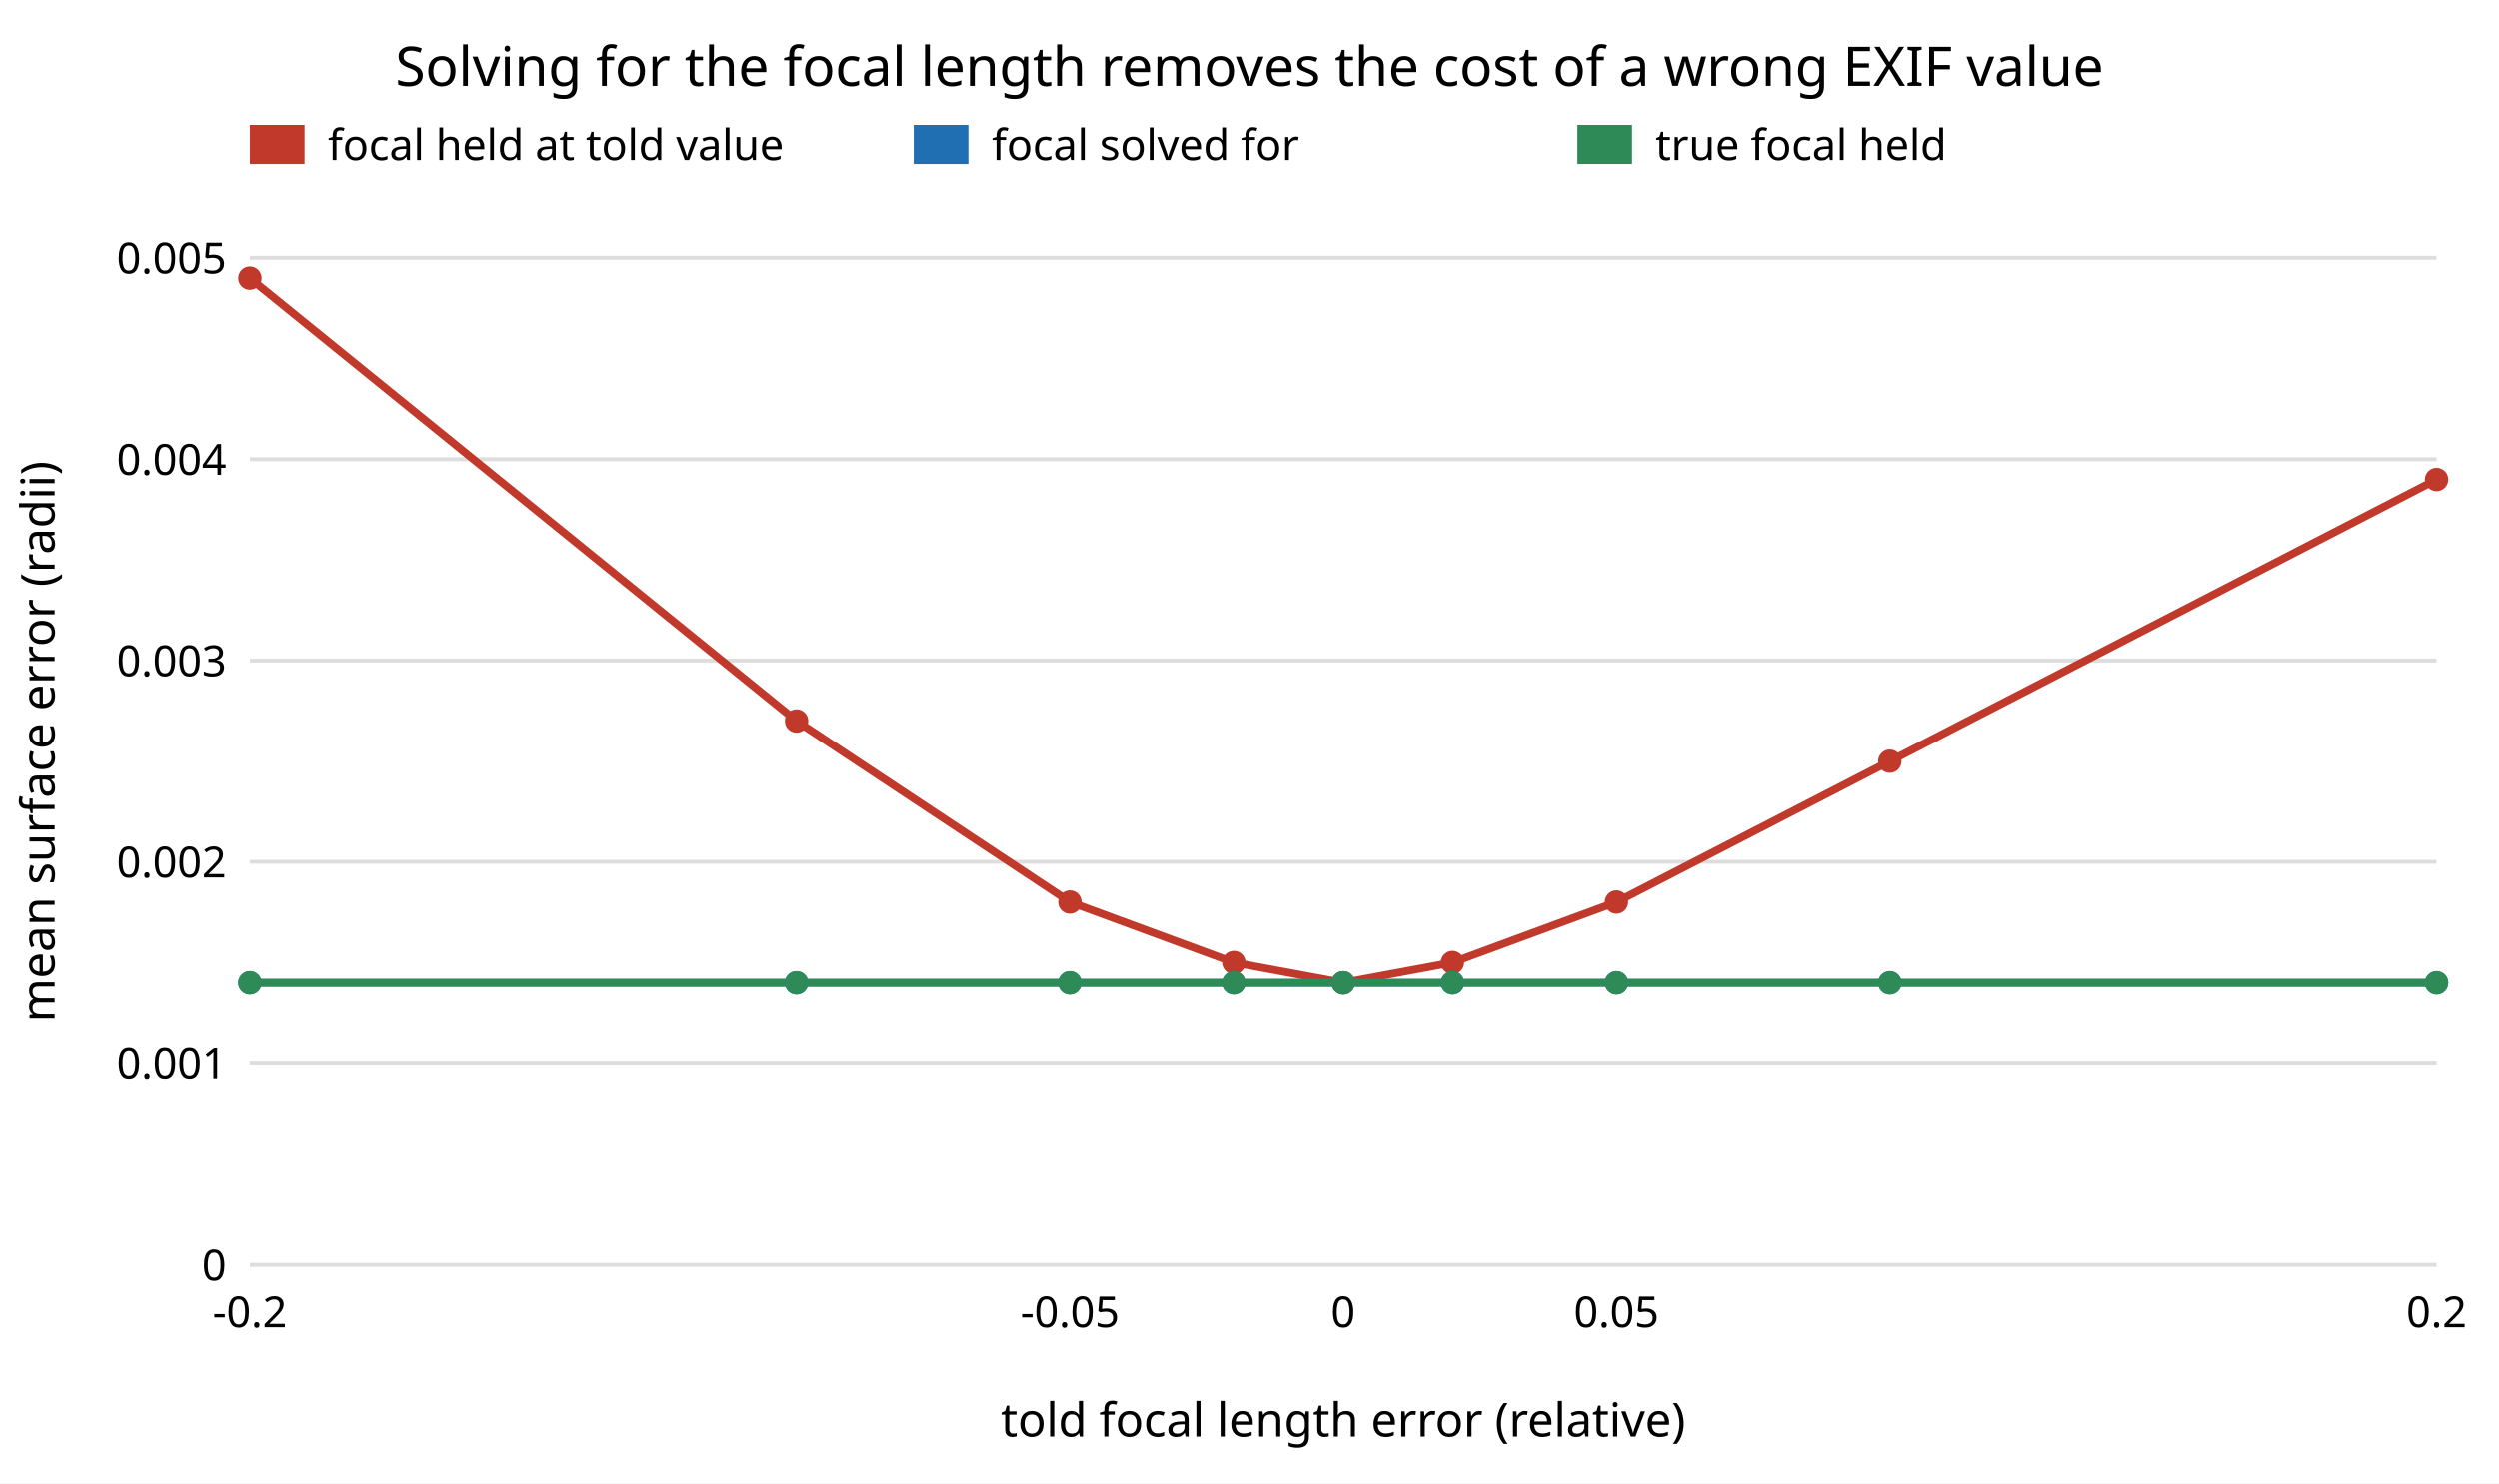
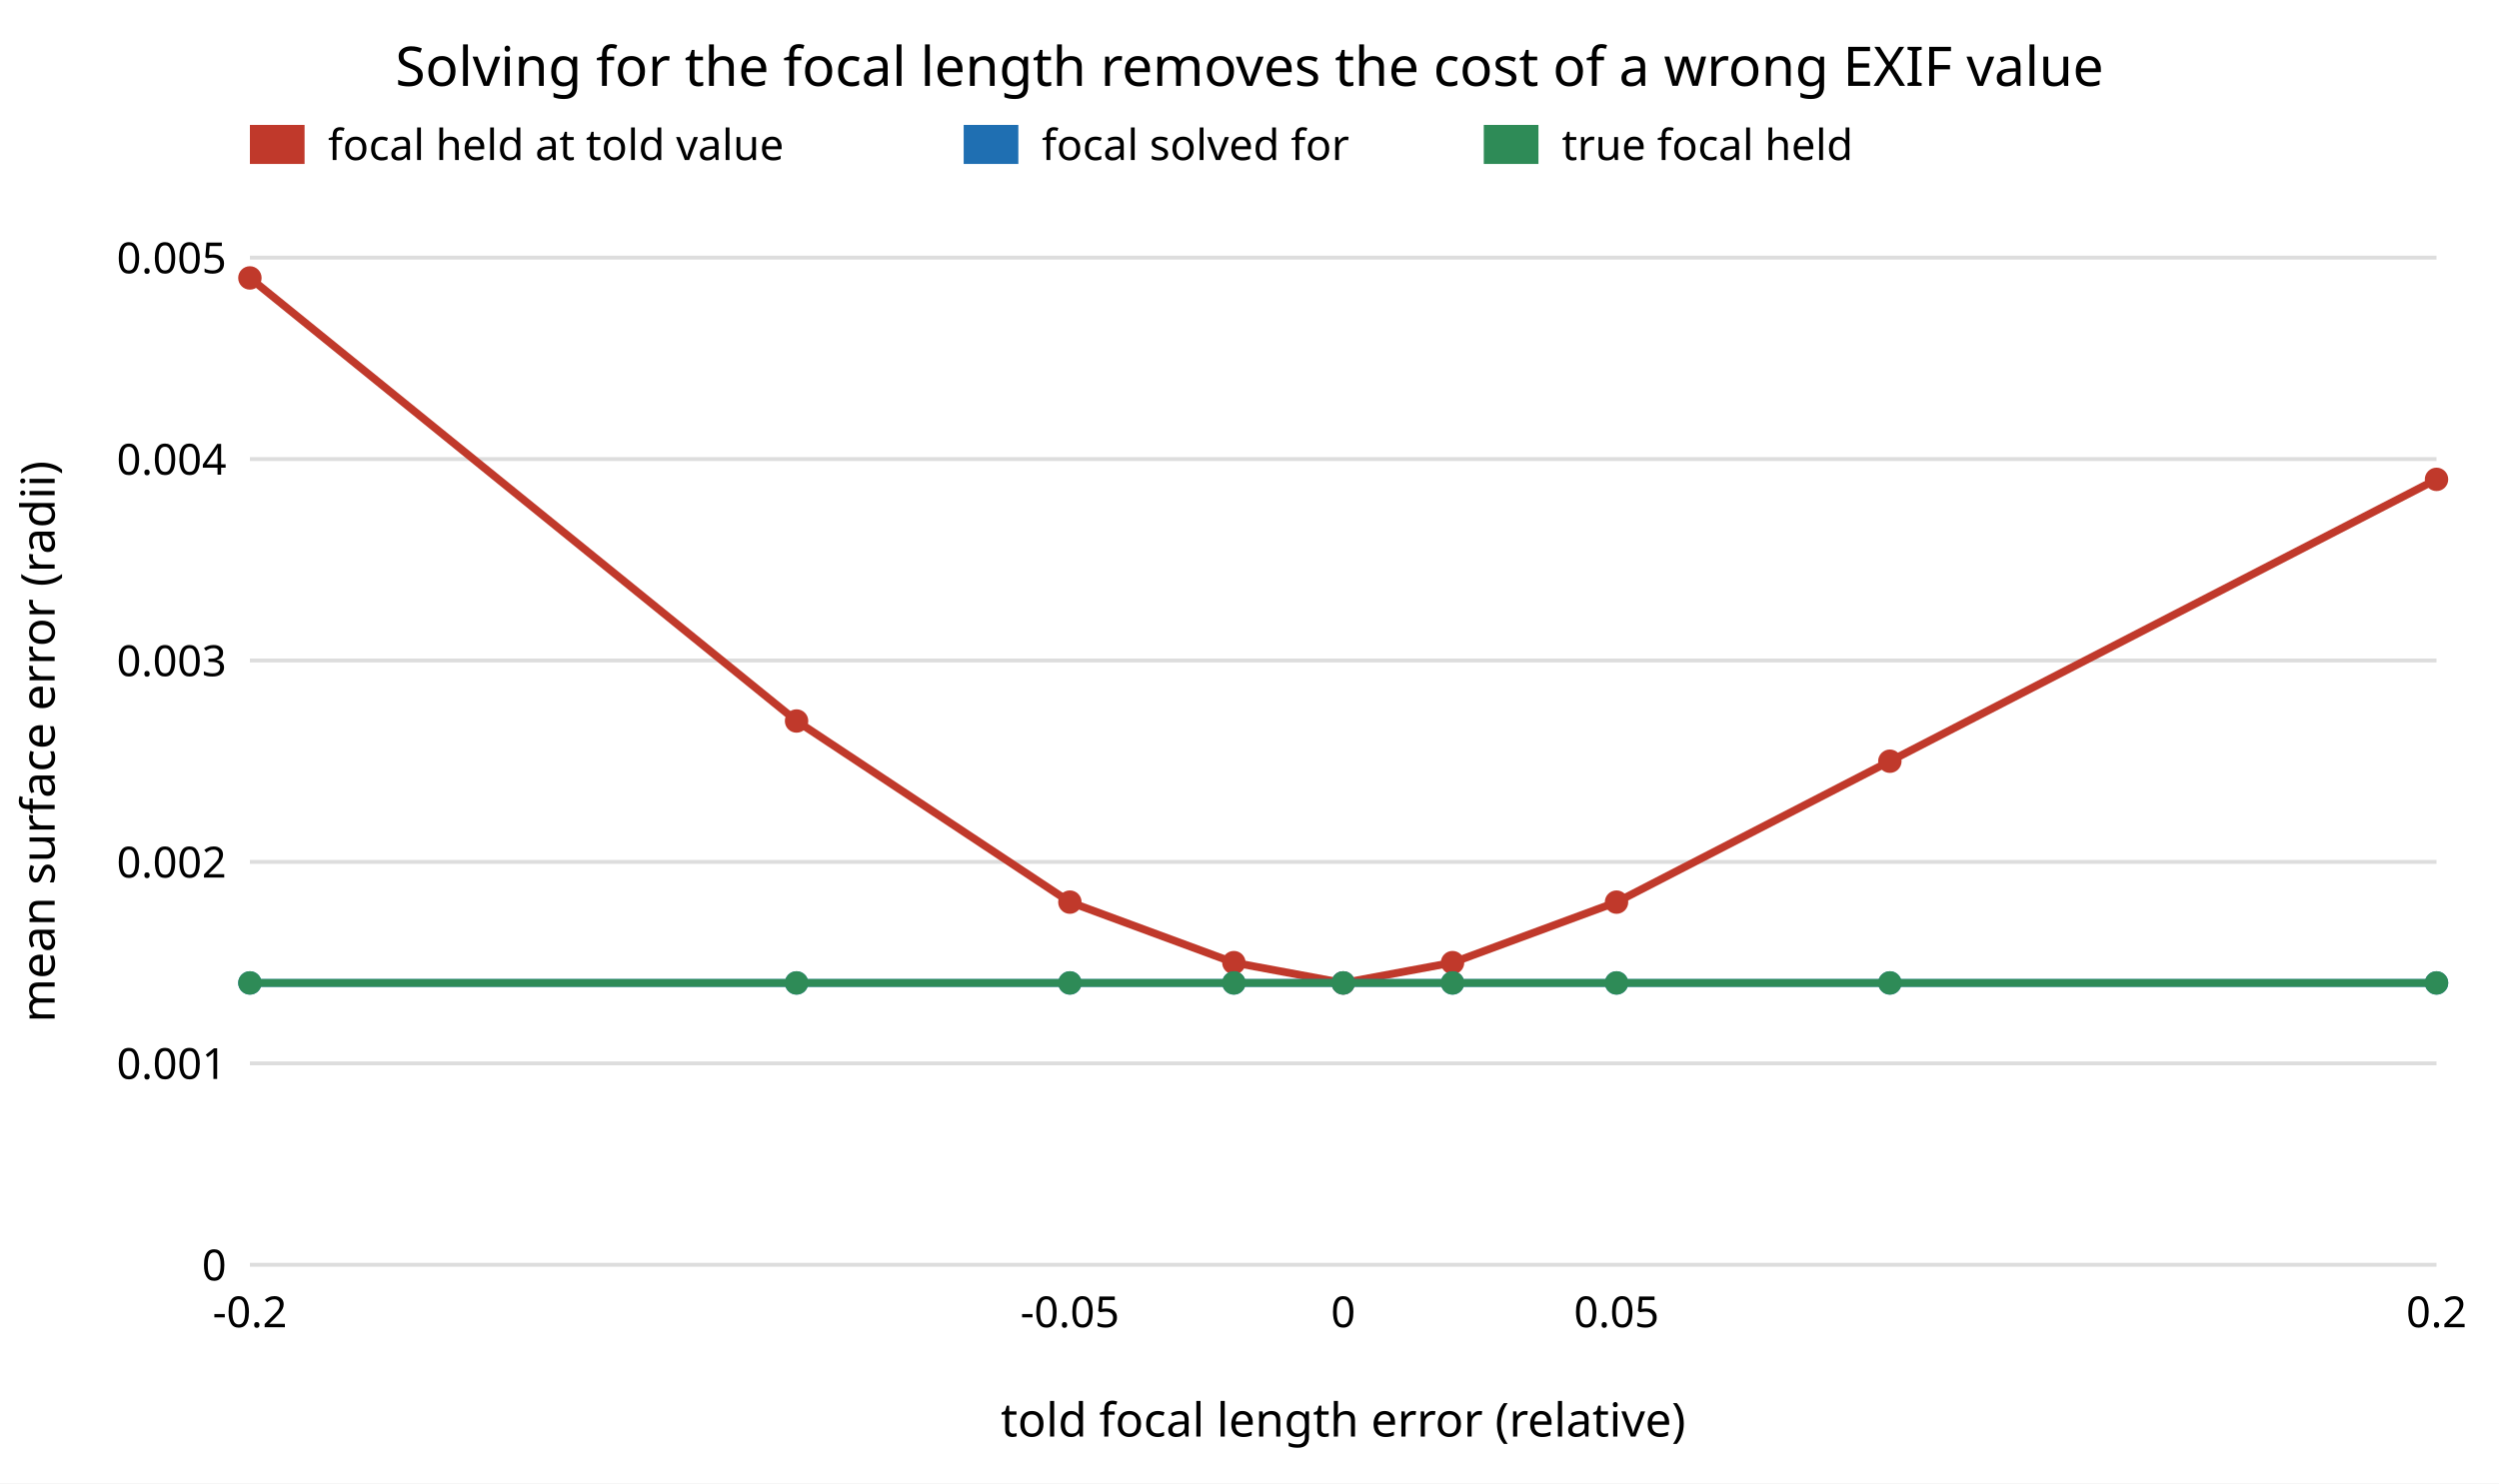
<svg xmlns="http://www.w3.org/2000/svg" viewBox="0 0 640 380" role="img" aria-label="Line plot of mean surface error against the relative error of the told focal length: with the focal fixed the error grows, with the focal solved for it stays at the true-intrinsics floor">
  <rect width="640" height="380" fill="#fff" />
  <text x="320.0" y="22" text-anchor="middle" font-family="sans-serif" font-size="14">Solving for the focal length removes the cost of a wrong EXIF value</text>
  <line x1="64" x2="624" y1="324.0" y2="324.0" stroke="#ddd" />
  <text x="58" y="328.0" text-anchor="end" font-family="sans-serif" font-size="11">0</text>
  <line x1="64" x2="624" y1="272.4" y2="272.4" stroke="#ddd" />
  <text x="58" y="276.4" text-anchor="end" font-family="sans-serif" font-size="11">0.001</text>
  <line x1="64" x2="624" y1="220.8" y2="220.8" stroke="#ddd" />
  <text x="58" y="224.8" text-anchor="end" font-family="sans-serif" font-size="11">0.002</text>
  <line x1="64" x2="624" y1="169.2" y2="169.2" stroke="#ddd" />
  <text x="58" y="173.2" text-anchor="end" font-family="sans-serif" font-size="11">0.003</text>
  <line x1="64" x2="624" y1="117.6" y2="117.6" stroke="#ddd" />
  <text x="58" y="121.6" text-anchor="end" font-family="sans-serif" font-size="11">0.004</text>
  <line x1="64" x2="624" y1="66.0" y2="66.0" stroke="#ddd" />
  <text x="58" y="70.0" text-anchor="end" font-family="sans-serif" font-size="11">0.005</text>
  <text x="64.0" y="340" text-anchor="middle" font-family="sans-serif" font-size="11">-0.2</text>
  <text x="274.0" y="340" text-anchor="middle" font-family="sans-serif" font-size="11">-0.05</text>
  <text x="344.0" y="340" text-anchor="middle" font-family="sans-serif" font-size="11">0</text>
  <text x="414.0" y="340" text-anchor="middle" font-family="sans-serif" font-size="11">0.05</text>
  <text x="624.0" y="340" text-anchor="middle" font-family="sans-serif" font-size="11">0.2</text>
  <text x="344.0" y="368" text-anchor="middle" font-family="sans-serif" font-size="12">told focal length error (relative)</text>
  <text x="14" y="190.0" text-anchor="middle" font-family="sans-serif" font-size="12" transform="rotate(-90 14 190.0)">mean surface error (radii)</text>
  <polyline points="64.0,71.2 204.0,184.7 274.0,231.1 316.0,246.6 344.0,251.8 372.0,246.6 414.0,231.1 484.0,195.0 624.0,122.8" fill="none" stroke="#c0392b" stroke-width="2" />
  <circle cx="64.0" cy="71.2" r="3" fill="#c0392b" />
  <circle cx="204.0" cy="184.7" r="3" fill="#c0392b" />
  <circle cx="274.0" cy="231.1" r="3" fill="#c0392b" />
  <circle cx="316.0" cy="246.6" r="3" fill="#c0392b" />
  <circle cx="344.0" cy="251.8" r="3" fill="#c0392b" />
  <circle cx="372.0" cy="246.6" r="3" fill="#c0392b" />
  <circle cx="414.0" cy="231.1" r="3" fill="#c0392b" />
  <circle cx="484.0" cy="195.0" r="3" fill="#c0392b" />
  <circle cx="624.0" cy="122.8" r="3" fill="#c0392b" />
  <rect x="64" y="32" width="14" height="10" fill="#c0392b" />
  <text x="84" y="41" font-family="sans-serif" font-size="11">focal held at told value</text>
  <polyline points="64.0,251.8 204.0,251.8 274.0,251.8 316.0,251.8 344.0,251.8 372.0,251.8 414.0,251.8 484.0,251.8 624.0,251.8" fill="none" stroke="#1f6fb2" stroke-width="2" />
  <circle cx="64.0" cy="251.8" r="3" fill="#1f6fb2" />
  <circle cx="204.0" cy="251.8" r="3" fill="#1f6fb2" />
  <circle cx="274.0" cy="251.8" r="3" fill="#1f6fb2" />
  <circle cx="316.0" cy="251.8" r="3" fill="#1f6fb2" />
  <circle cx="344.0" cy="251.8" r="3" fill="#1f6fb2" />
  <circle cx="372.0" cy="251.8" r="3" fill="#1f6fb2" />
  <circle cx="414.0" cy="251.8" r="3" fill="#1f6fb2" />
  <circle cx="484.0" cy="251.8" r="3" fill="#1f6fb2" />
  <circle cx="624.0" cy="251.8" r="3" fill="#1f6fb2" />
-   <rect x="234" y="32" width="14" height="10" fill="#1f6fb2" />
-   <text x="254" y="41" font-family="sans-serif" font-size="11">focal solved for</text>
+   <rect x="246.8" y="32" width="14" height="10" fill="#1f6fb2" />
+   <text x="266.8" y="41" font-family="sans-serif" font-size="11">focal solved for</text>
  <polyline points="64.0,251.8 204.0,251.8 274.0,251.8 316.0,251.8 344.0,251.8 372.0,251.8 414.0,251.8 484.0,251.8 624.0,251.8" fill="none" stroke="#2e8b57" stroke-width="2" />
  <circle cx="64.0" cy="251.8" r="3" fill="#2e8b57" />
  <circle cx="204.0" cy="251.8" r="3" fill="#2e8b57" />
  <circle cx="274.0" cy="251.8" r="3" fill="#2e8b57" />
  <circle cx="316.0" cy="251.8" r="3" fill="#2e8b57" />
  <circle cx="344.0" cy="251.8" r="3" fill="#2e8b57" />
  <circle cx="372.0" cy="251.8" r="3" fill="#2e8b57" />
  <circle cx="414.0" cy="251.8" r="3" fill="#2e8b57" />
  <circle cx="484.0" cy="251.8" r="3" fill="#2e8b57" />
  <circle cx="624.0" cy="251.8" r="3" fill="#2e8b57" />
-   <rect x="404" y="32" width="14" height="10" fill="#2e8b57" />
-   <text x="424" y="41" font-family="sans-serif" font-size="11">true focal held</text>
+   <rect x="380" y="32" width="14" height="10" fill="#2e8b57" />
+   <text x="400" y="41" font-family="sans-serif" font-size="11">true focal held</text>
</svg>
